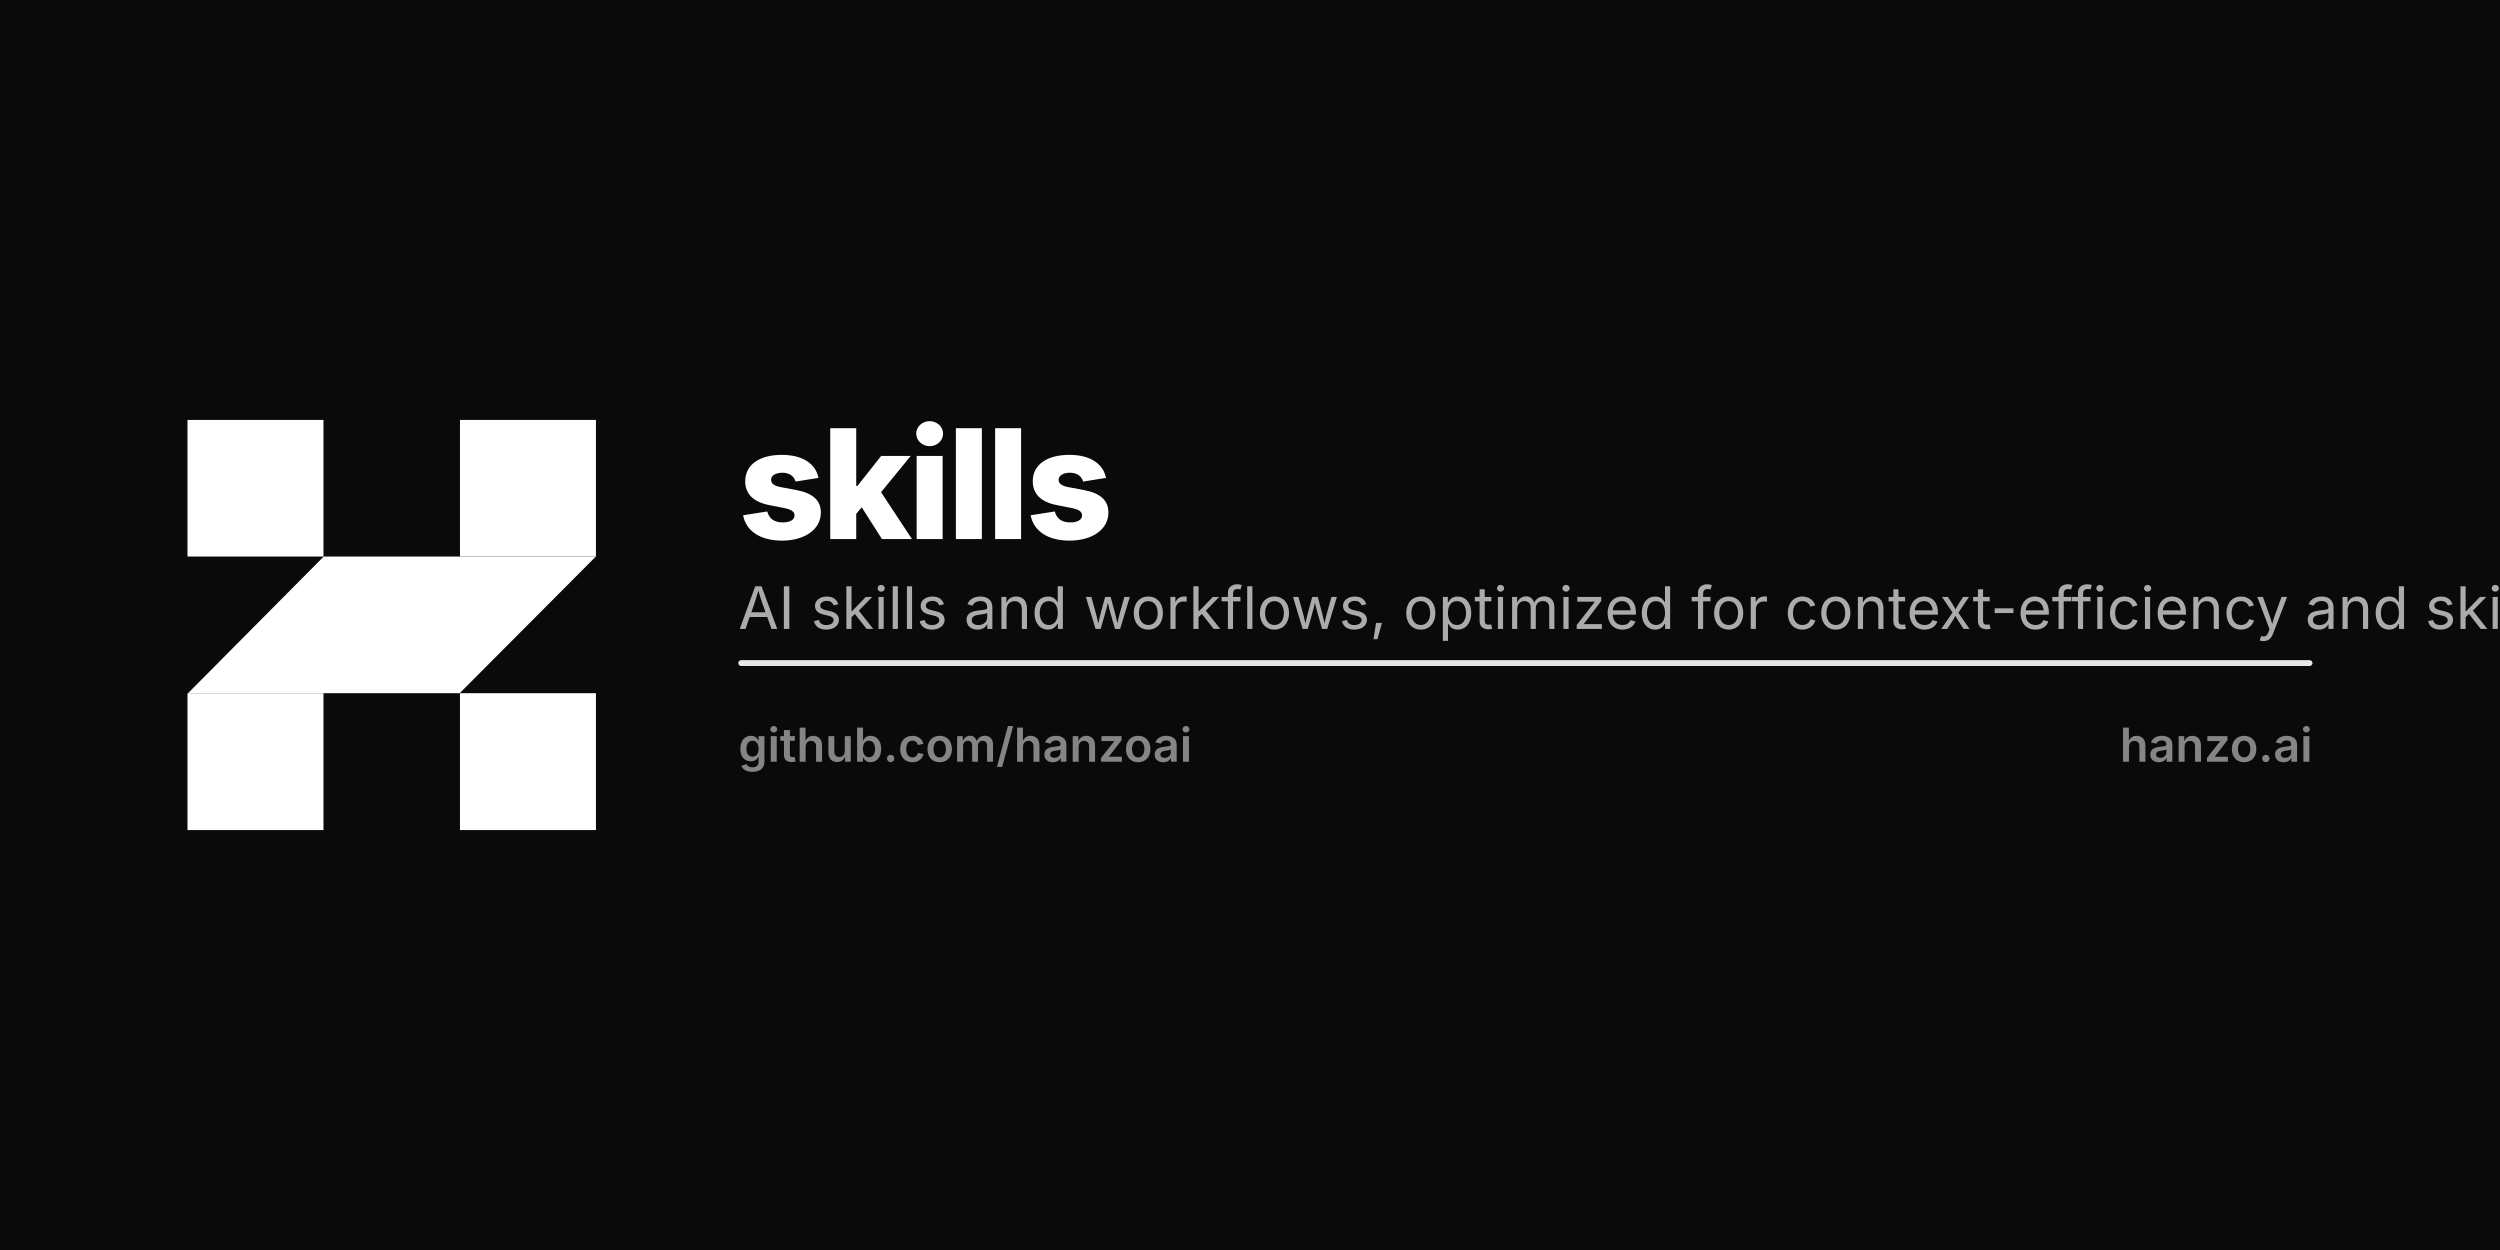
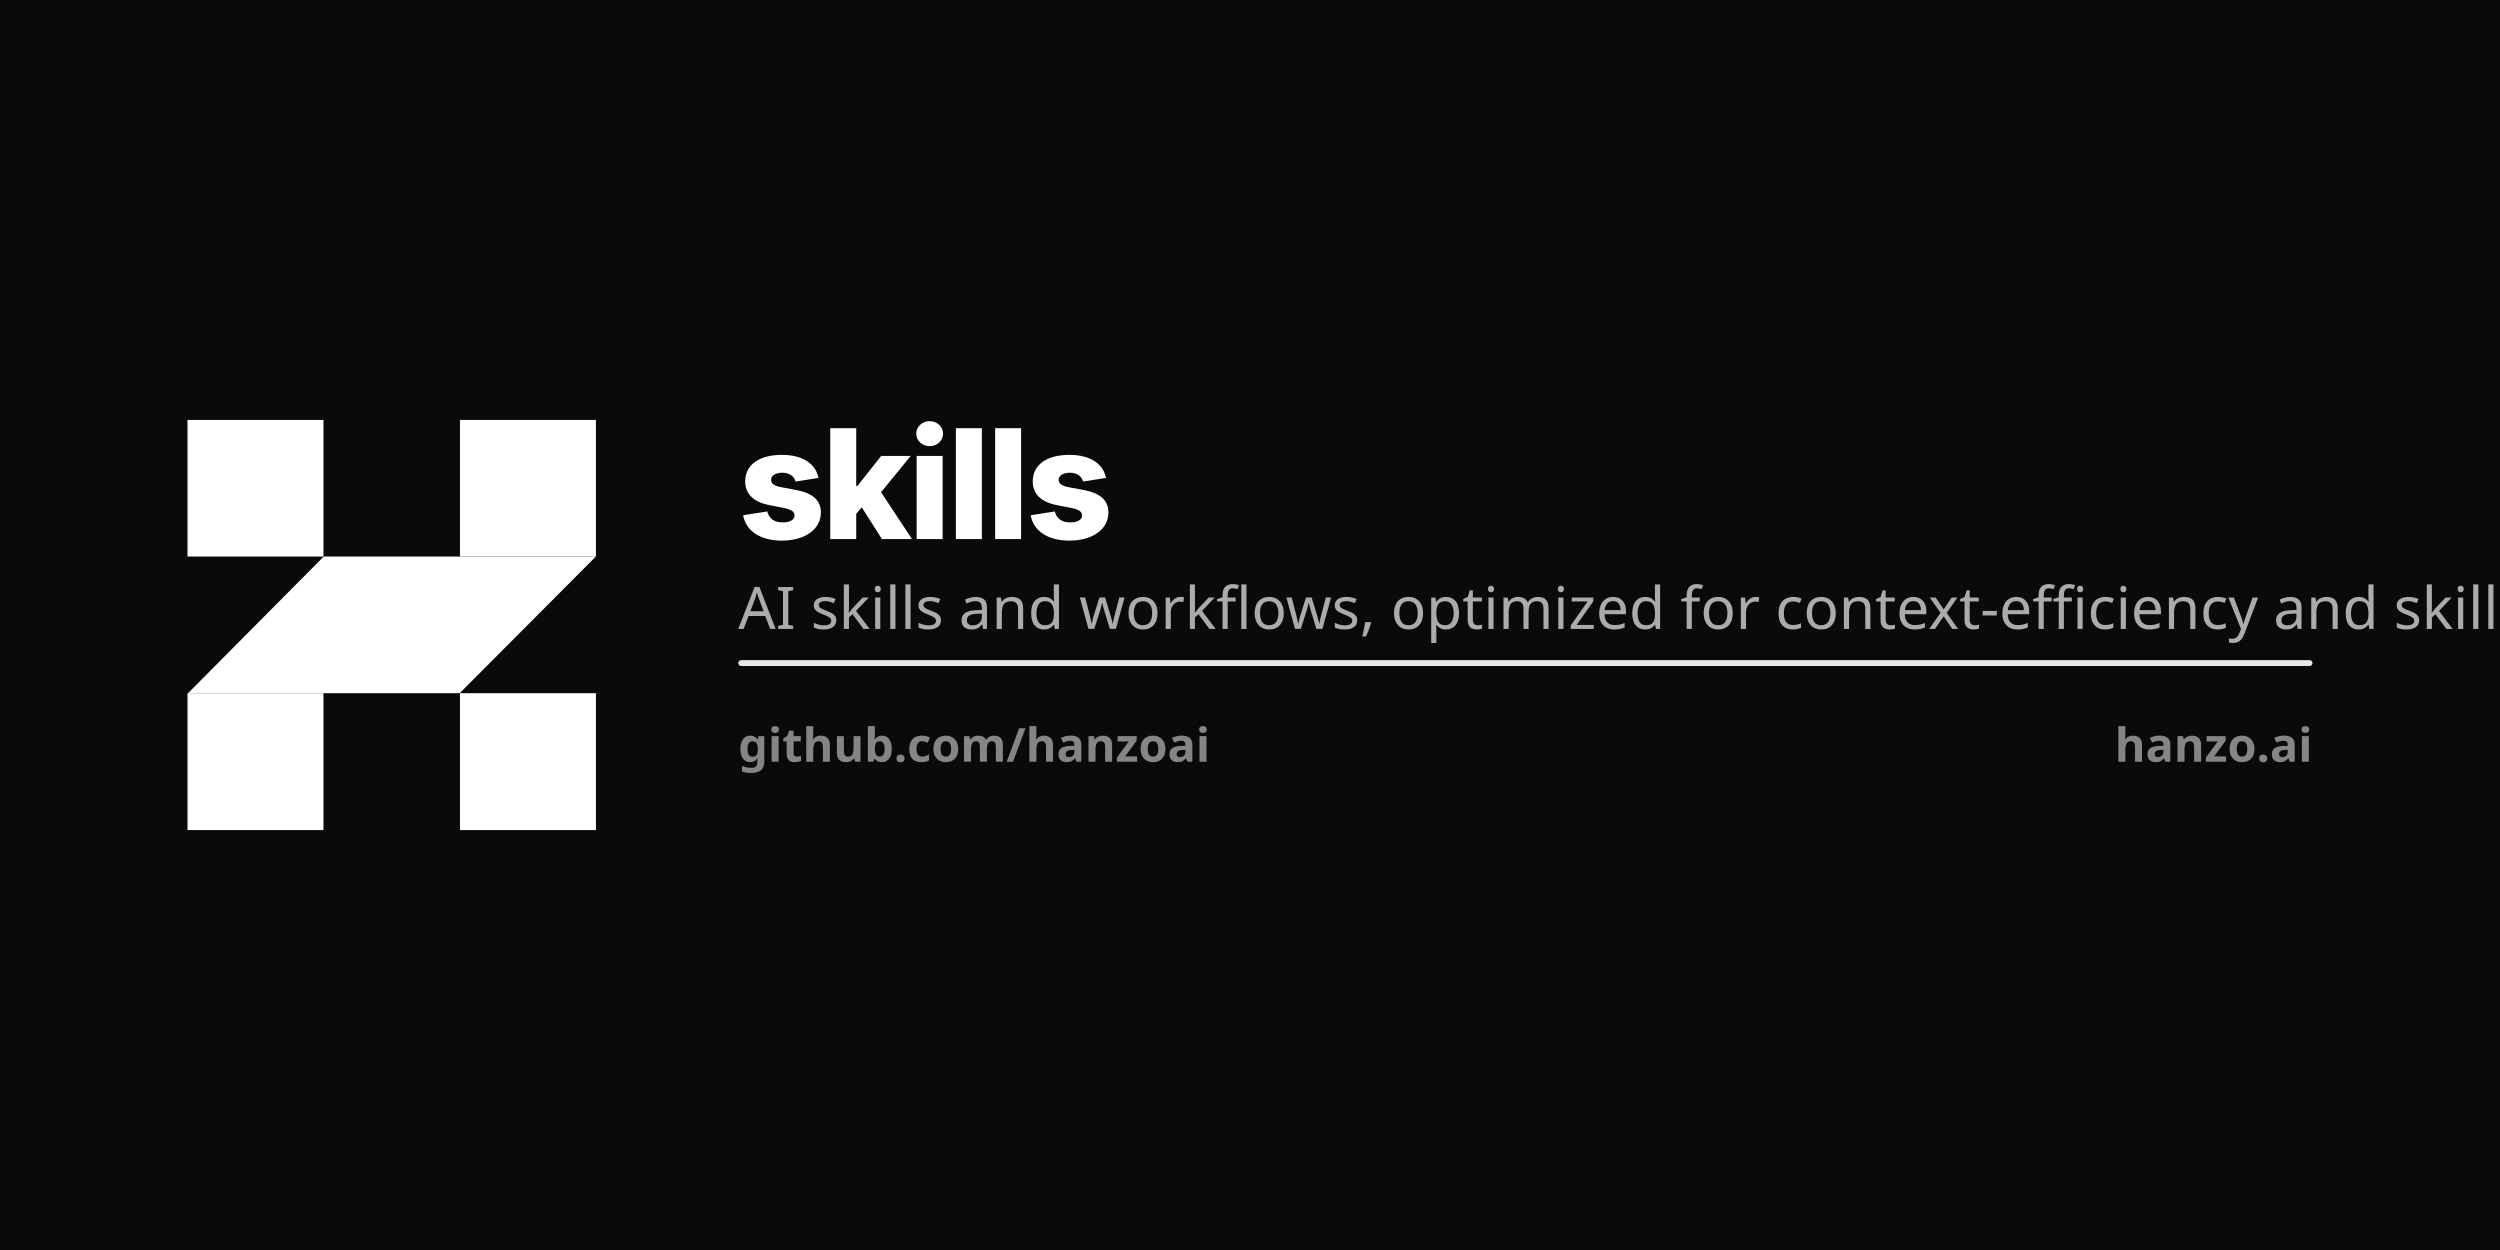
<svg xmlns="http://www.w3.org/2000/svg" width="1280" height="640" viewBox="0 0 1280 640" role="img" aria-label="skills">
  <rect width="1280" height="640" fill="#0A0A0A" />
  <svg x="96" y="215" width="210" height="210" viewBox="0 0 67 67">
    <path d="M22.21 67V44.637H0V67H22.21Z" fill="#fff" />
    <path d="M66.704 22.318H22.253L0.088 44.637H44.463L66.704 22.318Z" fill="#fff" />
    <path d="M22.21 0H0V22.318H22.21V0Z" fill="#fff" />
    <path d="M66.72 0H44.51V22.318H66.72V0Z" fill="#fff" />
    <path d="M66.72 67V44.637H44.51V67H66.72Z" fill="#fff" />
  </svg>
-   <text x="378" y="276" font-family="Inter,system-ui,-apple-system,sans-serif" font-size="78" font-weight="800" letter-spacing="-2" fill="#ffffff">skills</text>
-   <text x="378" y="322" font-family="Inter,system-ui,sans-serif" font-size="30" fill="#ffffff" opacity=".66">AI skills and workflows, optimized for context-efficiency and skill…</text>
+   <text x="378" y="276" font-family="Zen,ui-sans-serif,system-ui,-apple-system,sans-serif" font-size="78" font-weight="800" letter-spacing="-2" fill="#ffffff">skills</text>
+   <text x="378" y="322" font-family="Zen,ui-sans-serif,system-ui,sans-serif" font-size="30" fill="#ffffff" opacity=".66">AI skills and workflows, optimized for context-efficiency and skill…</text>
  <rect x="378" y="338" width="806" height="3" rx="1.5" fill="#ffffff" opacity=".9" />
-   <text x="378" y="390" font-family="Inter,system-ui,sans-serif" font-size="24" font-weight="600" fill="#ffffff" opacity=".5">github.com/hanzoai</text>
-   <text x="1184" y="390" text-anchor="end" font-family="Inter,system-ui,sans-serif" font-size="24" font-weight="600" fill="#ffffff" opacity=".5">hanzo.ai</text>
+   <text x="378" y="390" font-family="Zen,ui-sans-serif,system-ui,sans-serif" font-size="24" font-weight="600" fill="#ffffff" opacity=".5">github.com/hanzoai</text>
+   <text x="1184" y="390" text-anchor="end" font-family="Zen,ui-sans-serif,system-ui,sans-serif" font-size="24" font-weight="600" fill="#ffffff" opacity=".5">hanzo.ai</text>
</svg>
